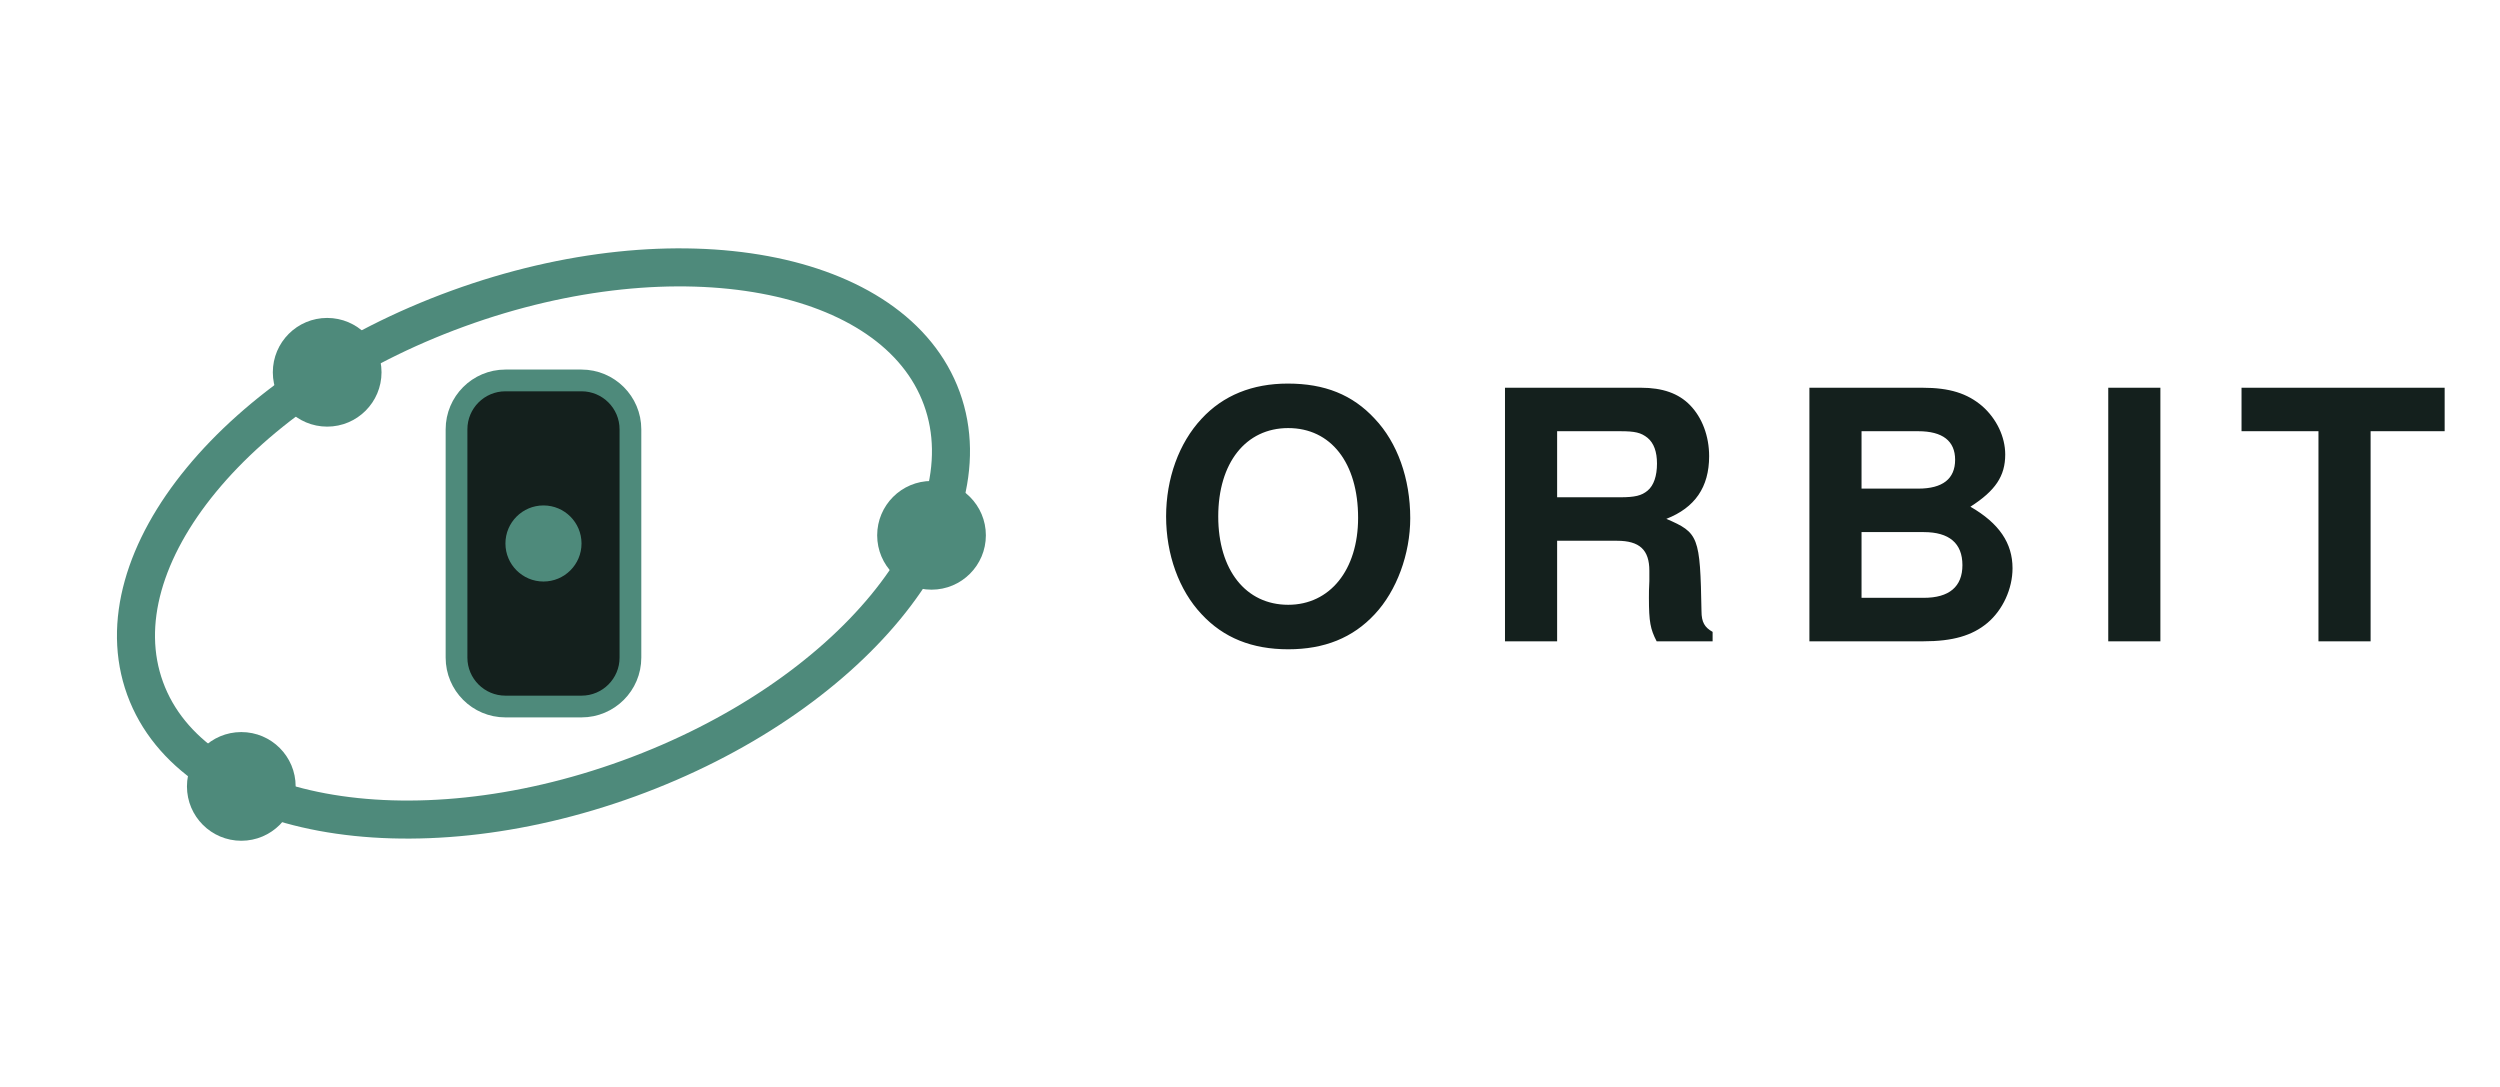
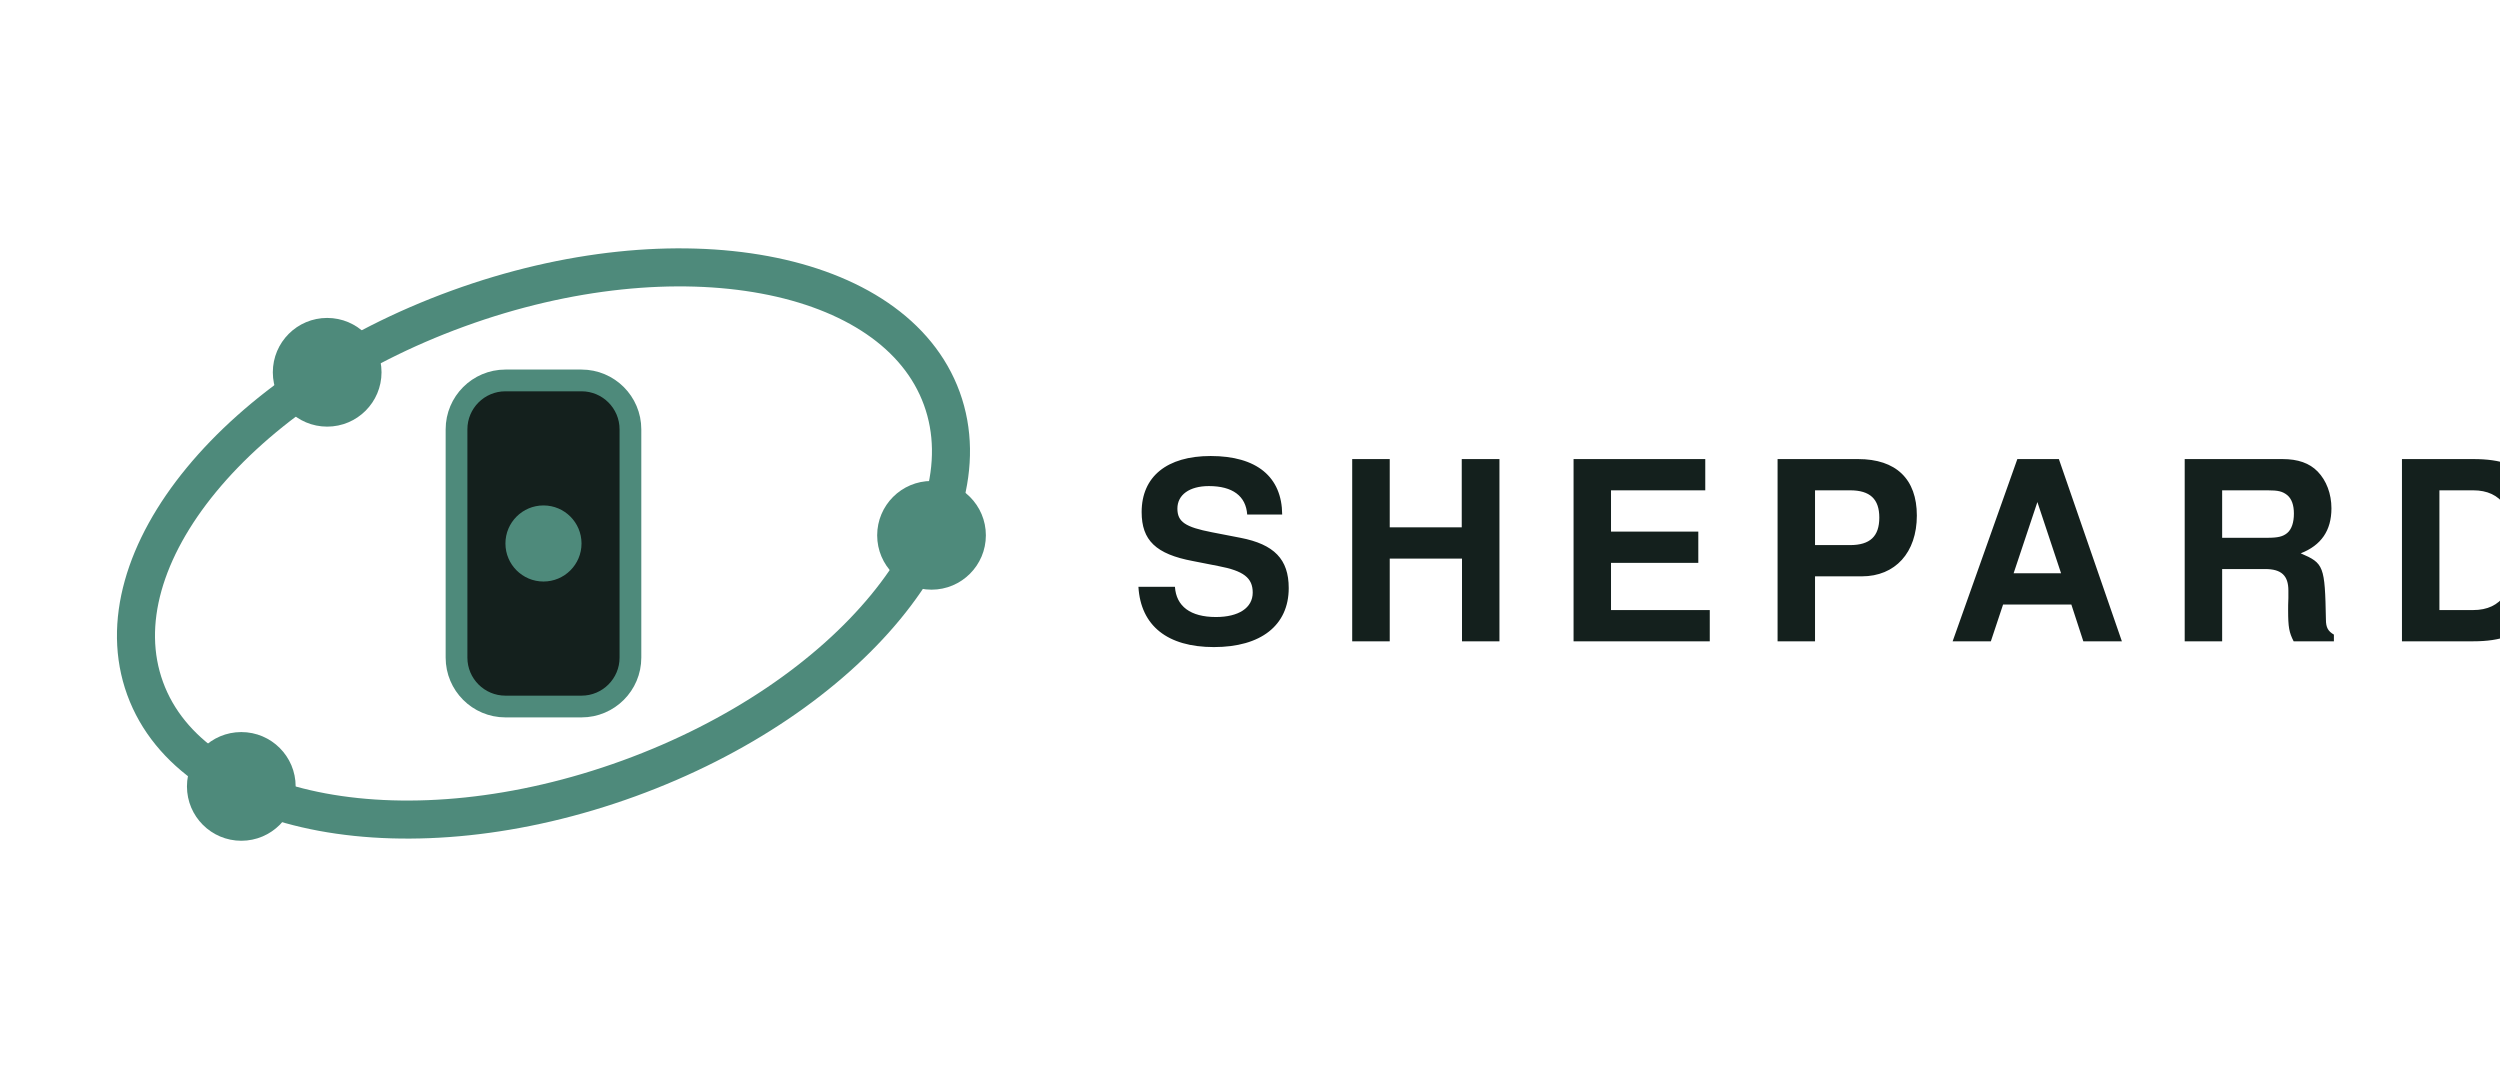
- <svg xmlns="http://www.w3.org/2000/svg" viewBox="0 0 460 200" role="img" aria-label="Orbit logo for light backgrounds">
+ <svg xmlns="http://www.w3.org/2000/svg" viewBox="0 0 460 200" role="img" aria-label="Shepard logo for light backgrounds">
  <ellipse cx="100" cy="100" rx="78" ry="46" fill="none" stroke="#4E8A7B" stroke-width="7" transform="rotate(-20 100 100)" />
  <rect x="84" y="70" width="32" height="60" rx="9" fill="#14201D" stroke="#4E8A7B" stroke-width="4" />
  <circle cx="100" cy="100" r="7" fill="#4E8A7B" />
  <circle cx="171.4" cy="98.5" r="10" fill="#4E8A7B" />
  <circle cx="44.4" cy="144.7" r="10" fill="#4E8A7B" />
  <circle cx="60.2" cy="68.5" r="10" fill="#4E8A7B" />
-   <text x="212" y="118" font-family="system-ui, -apple-system, 'Segoe UI', Helvetica, Arial, sans-serif" font-weight="700" font-size="64" letter-spacing="10" fill="#14201D">ORBIT</text>
+   <text x="208" y="118" font-family="system-ui, -apple-system, 'Segoe UI', Helvetica, Arial, sans-serif" font-weight="700" font-size="46" letter-spacing="7" fill="#14201D">SHEPARD</text>
</svg>
